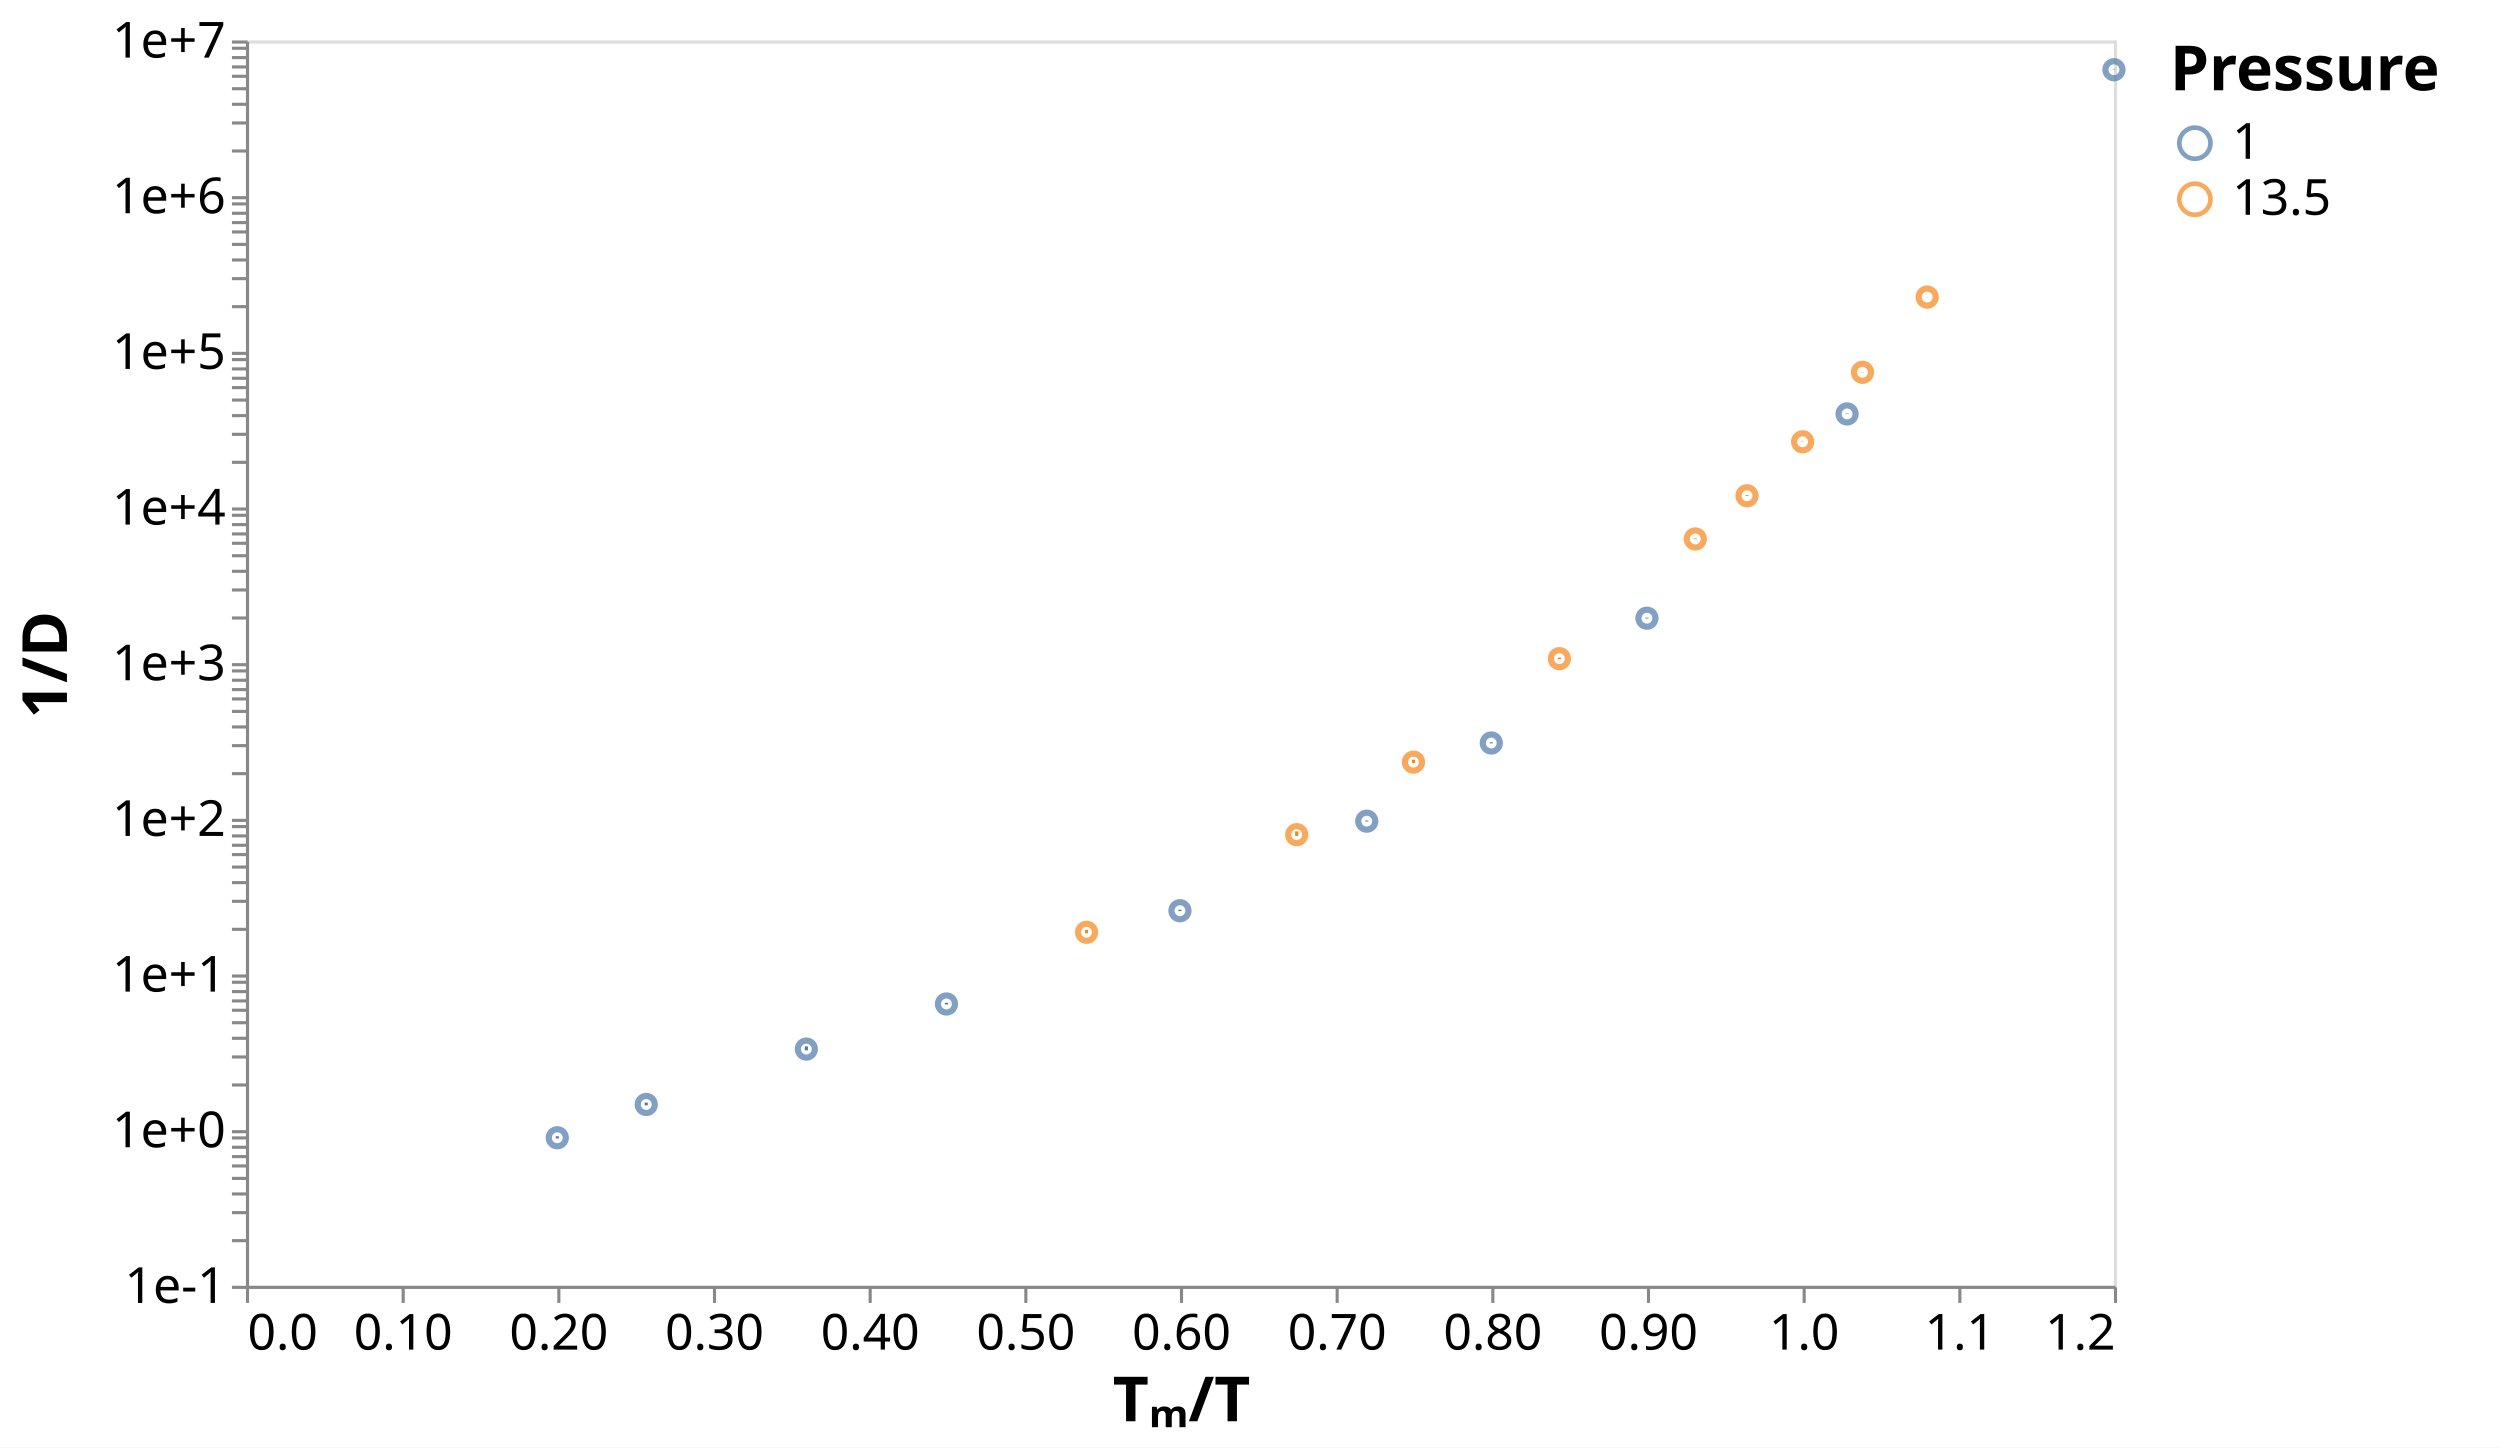
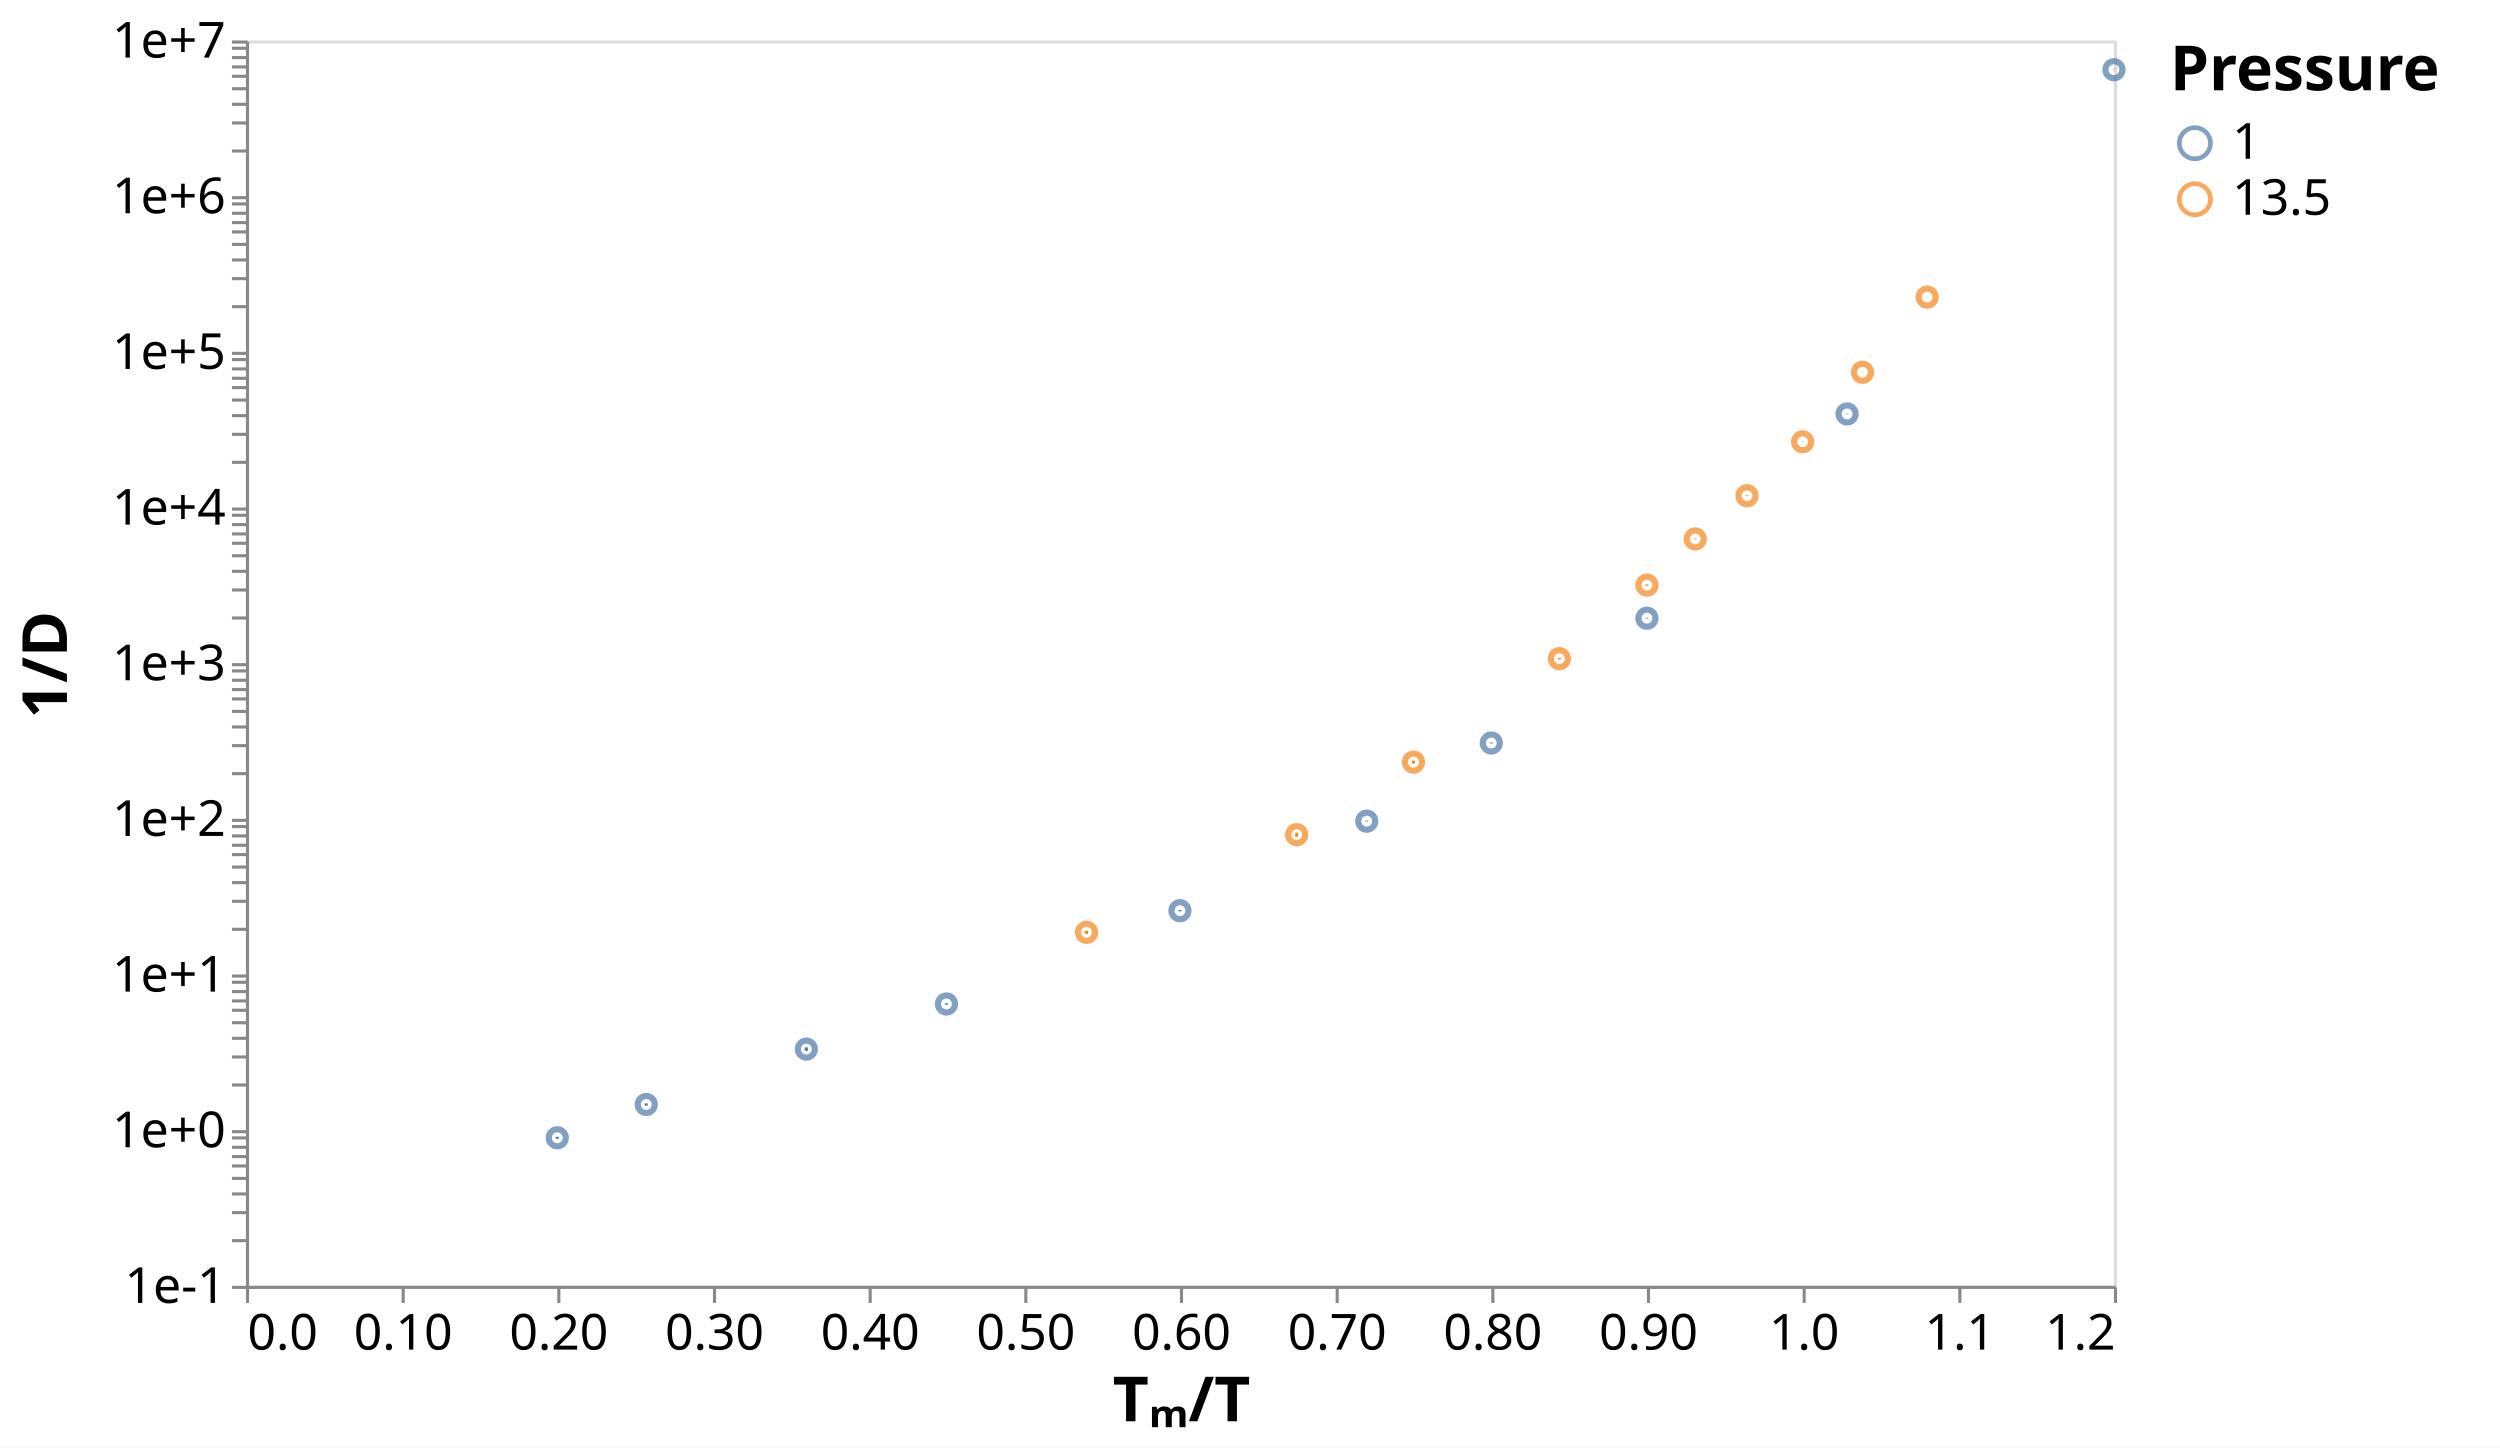
<svg xmlns="http://www.w3.org/2000/svg" class="marks" width="803" height="465" viewBox="0 0 803 465" version="1.1">
  <rect width="803" height="465" style="fill: white;" />
  <g transform="translate(79,13)">
    <g class="mark-group role-frame root">
      <g transform="translate(0,0)">
        <path class="background" d="M0.5,0.5h600v400h-600Z" style="fill: none; stroke: #ddd;" />
        <g>
          <g class="mark-symbol role-mark layer_0_marks">
            <path transform="translate(600,9.396396)" d="M2.739,0A2.739,2.739,0,1,1,-2.739,0A2.739,2.739,0,1,1,2.739,0" style="fill: none; stroke: #4c78a8; stroke-width: 2; opacity: 0.7;" />
            <path transform="translate(514.2857,119.9587)" d="M2.739,0A2.739,2.739,0,1,1,-2.739,0A2.739,2.739,0,1,1,2.739,0" style="fill: none; stroke: #4c78a8; stroke-width: 2; opacity: 0.7;" />
            <path transform="translate(450,185.5628)" d="M2.739,0A2.739,2.739,0,1,1,-2.739,0A2.739,2.739,0,1,1,2.739,0" style="fill: none; stroke: #4c78a8; stroke-width: 2; opacity: 0.7;" />
            <path transform="translate(400,225.6554)" d="M2.739,0A2.739,2.739,0,1,1,-2.739,0A2.739,2.739,0,1,1,2.739,0" style="fill: none; stroke: #4c78a8; stroke-width: 2; opacity: 0.7;" />
            <path transform="translate(360,250.7602)" d="M2.739,0A2.739,2.739,0,1,1,-2.739,0A2.739,2.739,0,1,1,2.739,0" style="fill: none; stroke: #4c78a8; stroke-width: 2; opacity: 0.7;" />
            <path transform="translate(300,279.5199)" d="M2.739,0A2.739,2.739,0,1,1,-2.739,0A2.739,2.739,0,1,1,2.739,0" style="fill: none; stroke: #4c78a8; stroke-width: 2; opacity: 0.7;" />
            <path transform="translate(225,309.4806)" d="M2.739,0A2.739,2.739,0,1,1,-2.739,0A2.739,2.739,0,1,1,2.739,0" style="fill: none; stroke: #4c78a8; stroke-width: 2; opacity: 0.7;" />
            <path transform="translate(180,323.9705)" d="M2.739,0A2.739,2.739,0,1,1,-2.739,0A2.739,2.739,0,1,1,2.739,0" style="fill: none; stroke: #4c78a8; stroke-width: 2; opacity: 0.7;" />
            <path transform="translate(540,82.42374)" d="M2.739,0A2.739,2.739,0,1,1,-2.739,0A2.739,2.739,0,1,1,2.739,0" style="fill: none; stroke: #f58518; stroke-width: 2; opacity: 0.7;" />
            <path transform="translate(519.2308,106.5804)" d="M2.739,0A2.739,2.739,0,1,1,-2.739,0A2.739,2.739,0,1,1,2.739,0" style="fill: none; stroke: #f58518; stroke-width: 2; opacity: 0.7;" />
            <path transform="translate(500,128.9075)" d="M2.739,0A2.739,2.739,0,1,1,-2.739,0A2.739,2.739,0,1,1,2.739,0" style="fill: none; stroke: #f58518; stroke-width: 2; opacity: 0.7;" />
            <path transform="translate(128.5714,341.7643)" d="M2.739,0A2.739,2.739,0,1,1,-2.739,0A2.739,2.739,0,1,1,2.739,0" style="fill: none; stroke: #4c78a8; stroke-width: 2; opacity: 0.7;" />
            <path transform="translate(482.1429,146.2401)" d="M2.739,0A2.739,2.739,0,1,1,-2.739,0A2.739,2.739,0,1,1,2.739,0" style="fill: none; stroke: #f58518; stroke-width: 2; opacity: 0.7;" />
            <path transform="translate(465.5172,160.1108)" d="M2.739,0A2.739,2.739,0,1,1,-2.739,0A2.739,2.739,0,1,1,2.739,0" style="fill: none; stroke: #f58518; stroke-width: 2; opacity: 0.7;" />
+             <path transform="translate(450,174.9462)" d="M2.739,0A2.739,2.739,0,1,1,-2.739,0A2.739,2.739,0,1,1,2.739,0" style="fill: none; stroke: #f58518; stroke-width: 2; opacity: 0.7;" />
            <path transform="translate(421.875,198.5635)" d="M2.739,0A2.739,2.739,0,1,1,-2.739,0A2.739,2.739,0,1,1,2.739,0" style="fill: none; stroke: #f58518; stroke-width: 2; opacity: 0.7;" />
            <path transform="translate(100,352.4509)" d="M2.739,0A2.739,2.739,0,1,1,-2.739,0A2.739,2.739,0,1,1,2.739,0" style="fill: none; stroke: #4c78a8; stroke-width: 2; opacity: 0.7;" />
            <path transform="translate(375,231.7961)" d="M2.739,0A2.739,2.739,0,1,1,-2.739,0A2.739,2.739,0,1,1,2.739,0" style="fill: none; stroke: #f58518; stroke-width: 2; opacity: 0.7;" />
            <path transform="translate(337.5,255.1031)" d="M2.739,0A2.739,2.739,0,1,1,-2.739,0A2.739,2.739,0,1,1,2.739,0" style="fill: none; stroke: #f58518; stroke-width: 2; opacity: 0.7;" />
            <path transform="translate(270,286.457)" d="M2.739,0A2.739,2.739,0,1,1,-2.739,0A2.739,2.739,0,1,1,2.739,0" style="fill: none; stroke: #f58518; stroke-width: 2; opacity: 0.7;" />
          </g>
-           <g class="mark-rule role-mark layer_1_marks">
-             <line transform="translate(600,9.426519)" x2="0" y2="-0.106" style="fill: none; stroke: #4c78a8; opacity: 1;" />
-             <line transform="translate(514.2857,120.0066)" x2="0" y2="-0.167" style="fill: none; stroke: #4c78a8; opacity: 1;" />
-             <line transform="translate(450,185.6374)" x2="0" y2="-0.246" style="fill: none; stroke: #4c78a8; opacity: 1;" />
-             <line transform="translate(400,225.756)" x2="0" y2="-0.344" style="fill: none; stroke: #4c78a8; opacity: 1;" />
-             <line transform="translate(360,250.8498)" x2="0" y2="-0.296" style="fill: none; stroke: #4c78a8; opacity: 1;" />
-             <line transform="translate(300,279.6511)" x2="0" y2="-0.456" style="fill: none; stroke: #4c78a8; opacity: 1;" />
-             <line transform="translate(225,309.6234)" x2="0" y2="-0.519" style="fill: none; stroke: #4c78a8; opacity: 1;" />
-             <line transform="translate(180,324.378)" x2="0" y2="-1.272" style="fill: none; stroke: #4c78a8; opacity: 1;" />
-             <line transform="translate(540,82.43964)" x2="0" y2="-0.054" style="fill: none; stroke: #f58518; opacity: 1;" />
-             <line transform="translate(519.2308,106.6098)" x2="0" y2="-0.104" style="fill: none; stroke: #f58518; opacity: 1;" />
-             <line transform="translate(500,128.9402)" x2="0" y2="-0.11" style="fill: none; stroke: #f58518; opacity: 1;" />
-             <line transform="translate(128.5714,342.0234)" x2="0" y2="-0.883" style="fill: none; stroke: #4c78a8; opacity: 1;" />
-             <line transform="translate(482.1429,146.3127)" x2="0" y2="-0.267" style="fill: none; stroke: #f58518; opacity: 1;" />
-             <line transform="translate(465.5172,160.1825)" x2="0" y2="-0.238" style="fill: none; stroke: #f58518; opacity: 1;" />
-             <line transform="translate(421.875,198.6989)" x2="0" y2="-0.475" style="fill: none; stroke: #f58518; opacity: 1;" />
-             <line transform="translate(100,352.6815)" x2="0" y2="-0.711" style="fill: none; stroke: #4c78a8; opacity: 1;" />
-             <line transform="translate(375,232.0897)" x2="0" y2="-1.064" style="fill: none; stroke: #f58518; opacity: 1;" />
-             <line transform="translate(337.5,255.5484)" x2="0" y2="-1.516" style="fill: none; stroke: #f58518; opacity: 1;" />
-             <line transform="translate(270,286.763)" x2="0" y2="-1.092" style="fill: none; stroke: #f58518; opacity: 1;" />
+           <g class="mark-rule role-mark layer_1_layer_0_marks">
+             <line transform="translate(600,9.441642)" x2="0" y2="-0.09" style="fill: none; stroke: #4c78a8;" />
+             <line transform="translate(514.2857,120.0301)" x2="0" y2="-0.143" style="fill: none; stroke: #4c78a8;" />
+             <line transform="translate(450,185.6735)" x2="0" y2="-0.221" style="fill: none; stroke: #4c78a8;" />
+             <line transform="translate(400,225.7985)" x2="0" y2="-0.285" style="fill: none; stroke: #4c78a8;" />
+             <line transform="translate(360,250.891)" x2="0" y2="-0.261" style="fill: none; stroke: #4c78a8;" />
+             <line transform="translate(300,279.7234)" x2="0" y2="-0.405" style="fill: none; stroke: #4c78a8;" />
+             <line transform="translate(225,309.7054)" x2="0" y2="-0.447" style="fill: none; stroke: #4c78a8;" />
+             <line transform="translate(180,324.5426)" x2="0" y2="-1.129" style="fill: none; stroke: #4c78a8;" />
+             <line transform="translate(540,82.4475)" x2="0" y2="-0.047" style="fill: none; stroke: #f58518;" />
+             <line transform="translate(519.2308,106.6262)" x2="0" y2="-0.091" style="fill: none; stroke: #f58518;" />
+             <line transform="translate(500,128.9558)" x2="0" y2="-0.097" style="fill: none; stroke: #f58518;" />
+             <line transform="translate(128.5714,342.1368)" x2="0" y2="-0.739" style="fill: none; stroke: #4c78a8;" />
+             <line transform="translate(482.1429,146.3566)" x2="0" y2="-0.232" style="fill: none; stroke: #f58518;" />
+             <line transform="translate(465.5172,160.2157)" x2="0" y2="-0.209" style="fill: none; stroke: #f58518;" />
+             <line transform="translate(450,175.1604)" x2="0" y2="-0.426" style="fill: none; stroke: #f58518;" />
+             <line transform="translate(421.875,198.7746)" x2="0" y2="-0.42" style="fill: none; stroke: #f58518;" />
+             <line transform="translate(100,352.7685)" x2="0" y2="-0.631" style="fill: none; stroke: #4c78a8;" />
+             <line transform="translate(375,232.2823)" x2="0" y2="-0.962" style="fill: none; stroke: #f58518;" />
+             <line transform="translate(337.5,255.738)" x2="0" y2="-1.252" style="fill: none; stroke: #f58518;" />
+             <line transform="translate(270,286.9716)" x2="0" y2="-1.017" style="fill: none; stroke: #f58518;" />
          </g>
          <g class="mark-group role-legend">
            <g transform="translate(618,0)">
              <path class="background" d="M0,0h101v59h-101Z" style="pointer-events: none; fill: none;" />
              <g>
                <g class="mark-group role-legend-entry">
                  <g transform="translate(0,25)">
                    <path class="background" d="M0,0h0v0h0Z" style="pointer-events: none; fill: none;" />
                    <g>
                      <g class="mark-group role-scope">
                        <g transform="translate(0,0)">
                          <path class="background" d="M0,0h55v16h-55Z" style="pointer-events: none; fill: none; opacity: 1;" />
                          <g>
                            <g class="mark-symbol role-legend-symbol" style="pointer-events: none;">
                              <path transform="translate(8,8)" d="M5,0A5,5,0,1,1,-5,0A5,5,0,1,1,5,0" style="fill: none; stroke: #4c78a8; stroke-width: 1.5; opacity: 0.7;" />
                            </g>
                            <g class="mark-text role-legend-label" style="pointer-events: none;">
                              <text text-anchor="start" transform="translate(20,13)" style="font-family: sans-serif; font-size: 16px; fill: #000; opacity: 1;">1</text>
                            </g>
                          </g>
                        </g>
                        <g transform="translate(0,18)">
                          <path class="background" d="M0,0h55v16h-55Z" style="pointer-events: none; fill: none; opacity: 1;" />
                          <g>
                            <g class="mark-symbol role-legend-symbol" style="pointer-events: none;">
                              <path transform="translate(8,8)" d="M5,0A5,5,0,1,1,-5,0A5,5,0,1,1,5,0" style="fill: none; stroke: #f58518; stroke-width: 1.5; opacity: 0.7;" />
                            </g>
                            <g class="mark-text role-legend-label" style="pointer-events: none;">
                              <text text-anchor="start" transform="translate(20,13)" style="font-family: sans-serif; font-size: 16px; fill: #000; opacity: 1;">13.5</text>
                            </g>
                          </g>
                        </g>
                      </g>
                    </g>
                  </g>
                </g>
                <g class="mark-text role-legend-title" style="pointer-events: none;">
                  <text text-anchor="start" transform="translate(0,16)" style="font-family: sans-serif; font-size: 20px; font-weight: bold; fill: #000; opacity: 1;">Pressure</text>
                </g>
              </g>
            </g>
          </g>
          <g class="mark-group role-axis">
            <g transform="translate(0.5,400.5)">
              <path class="background" d="M0,0h0v0h0Z" style="pointer-events: none; fill: none;" />
              <g>
                <g class="mark-rule role-axis-tick" style="pointer-events: none;">
                  <line transform="translate(0,0)" x2="0" y2="5" style="fill: none; stroke: #888; stroke-width: 1; opacity: 1;" />
                  <line transform="translate(50,0)" x2="0" y2="5" style="fill: none; stroke: #888; stroke-width: 1; opacity: 1;" />
                  <line transform="translate(100,0)" x2="0" y2="5" style="fill: none; stroke: #888; stroke-width: 1; opacity: 1;" />
                  <line transform="translate(150,0)" x2="0" y2="5" style="fill: none; stroke: #888; stroke-width: 1; opacity: 1;" />
                  <line transform="translate(200,0)" x2="0" y2="5" style="fill: none; stroke: #888; stroke-width: 1; opacity: 1;" />
                  <line transform="translate(250,0)" x2="0" y2="5" style="fill: none; stroke: #888; stroke-width: 1; opacity: 1;" />
                  <line transform="translate(300,0)" x2="0" y2="5" style="fill: none; stroke: #888; stroke-width: 1; opacity: 1;" />
                  <line transform="translate(350,0)" x2="0" y2="5" style="fill: none; stroke: #888; stroke-width: 1; opacity: 1;" />
                  <line transform="translate(400,0)" x2="0" y2="5" style="fill: none; stroke: #888; stroke-width: 1; opacity: 1;" />
                  <line transform="translate(450,0)" x2="0" y2="5" style="fill: none; stroke: #888; stroke-width: 1; opacity: 1;" />
                  <line transform="translate(500,0)" x2="0" y2="5" style="fill: none; stroke: #888; stroke-width: 1; opacity: 1;" />
                  <line transform="translate(550,0)" x2="0" y2="5" style="fill: none; stroke: #888; stroke-width: 1; opacity: 1;" />
                  <line transform="translate(600,0)" x2="0" y2="5" style="fill: none; stroke: #888; stroke-width: 1; opacity: 1;" />
                </g>
                <g class="mark-text role-axis-label" style="pointer-events: none;">
                  <text text-anchor="start" transform="translate(0,20)" style="font-family: sans-serif; font-size: 16px; fill: #000; opacity: 1;">0.0</text>
                  <text text-anchor="middle" transform="translate(50,20)" style="font-family: sans-serif; font-size: 16px; fill: #000; opacity: 1;">0.10</text>
                  <text text-anchor="middle" transform="translate(100,20)" style="font-family: sans-serif; font-size: 16px; fill: #000; opacity: 1;">0.20</text>
                  <text text-anchor="middle" transform="translate(150,20)" style="font-family: sans-serif; font-size: 16px; fill: #000; opacity: 1;">0.30</text>
                  <text text-anchor="middle" transform="translate(200,20)" style="font-family: sans-serif; font-size: 16px; fill: #000; opacity: 1;">0.40</text>
                  <text text-anchor="middle" transform="translate(250,20)" style="font-family: sans-serif; font-size: 16px; fill: #000; opacity: 1;">0.50</text>
                  <text text-anchor="middle" transform="translate(300,20)" style="font-family: sans-serif; font-size: 16px; fill: #000; opacity: 1;">0.60</text>
                  <text text-anchor="middle" transform="translate(350,20)" style="font-family: sans-serif; font-size: 16px; fill: #000; opacity: 1;">0.70</text>
                  <text text-anchor="middle" transform="translate(400,20)" style="font-family: sans-serif; font-size: 16px; fill: #000; opacity: 1;">0.80</text>
                  <text text-anchor="middle" transform="translate(450,20)" style="font-family: sans-serif; font-size: 16px; fill: #000; opacity: 1;">0.90</text>
                  <text text-anchor="middle" transform="translate(500,20)" style="font-family: sans-serif; font-size: 16px; fill: #000; opacity: 1;">1.0</text>
                  <text text-anchor="middle" transform="translate(550,20)" style="font-family: sans-serif; font-size: 16px; fill: #000; opacity: 1;">1.1</text>
                  <text text-anchor="end" transform="translate(600,20)" style="font-family: sans-serif; font-size: 16px; fill: #000; opacity: 1;">1.2</text>
                </g>
                <g class="mark-rule role-axis-domain" style="pointer-events: none;">
                  <line transform="translate(0,0)" x2="600" y2="0" style="fill: none; stroke: #888; stroke-width: 1; opacity: 1;" />
                </g>
                <g class="mark-text role-axis-title" style="pointer-events: none;">
                  <text text-anchor="middle" transform="translate(300,43)" style="font-family: sans-serif; font-size: 20px; font-weight: bold; fill: #000; opacity: 1;">Tₘ/T</text>
                </g>
              </g>
            </g>
          </g>
          <g class="mark-group role-axis">
            <g transform="translate(0.5,0.5)">
              <path class="background" d="M0,0h0v0h0Z" style="pointer-events: none; fill: none;" />
              <g>
                <g class="mark-rule role-axis-tick" style="pointer-events: none;">
                  <line transform="translate(0,400)" x2="-5" y2="0" style="fill: none; stroke: #888; stroke-width: 1; opacity: 1;" />
                  <line transform="translate(0,385)" x2="-5" y2="0" style="fill: none; stroke: #888; stroke-width: 1; opacity: 1;" />
                  <line transform="translate(0,376)" x2="-5" y2="0" style="fill: none; stroke: #888; stroke-width: 1; opacity: 1;" />
                  <line transform="translate(0,370)" x2="-5" y2="0" style="fill: none; stroke: #888; stroke-width: 1; opacity: 1;" />
                  <line transform="translate(0,365)" x2="-5" y2="0" style="fill: none; stroke: #888; stroke-width: 1; opacity: 1;" />
                  <line transform="translate(0,361)" x2="-5" y2="0" style="fill: none; stroke: #888; stroke-width: 1; opacity: 1;" />
                  <line transform="translate(0,358)" x2="-5" y2="0" style="fill: none; stroke: #888; stroke-width: 1; opacity: 1;" />
                  <line transform="translate(0,355)" x2="-5" y2="0" style="fill: none; stroke: #888; stroke-width: 1; opacity: 1;" />
                  <line transform="translate(0,352)" x2="-5" y2="0" style="fill: none; stroke: #888; stroke-width: 1; opacity: 1;" />
                  <line transform="translate(0,350)" x2="-5" y2="0" style="fill: none; stroke: #888; stroke-width: 1; opacity: 1;" />
                  <line transform="translate(0,335)" x2="-5" y2="0" style="fill: none; stroke: #888; stroke-width: 1; opacity: 1;" />
                  <line transform="translate(0,326)" x2="-5" y2="0" style="fill: none; stroke: #888; stroke-width: 1; opacity: 1;" />
                  <line transform="translate(0,320)" x2="-5" y2="0" style="fill: none; stroke: #888; stroke-width: 1; opacity: 1;" />
                  <line transform="translate(0,315)" x2="-5" y2="0" style="fill: none; stroke: #888; stroke-width: 1; opacity: 1;" />
                  <line transform="translate(0,311)" x2="-5" y2="0" style="fill: none; stroke: #888; stroke-width: 1; opacity: 1;" />
                  <line transform="translate(0,308)" x2="-5" y2="0" style="fill: none; stroke: #888; stroke-width: 1; opacity: 1;" />
                  <line transform="translate(0,305)" x2="-5" y2="0" style="fill: none; stroke: #888; stroke-width: 1; opacity: 1;" />
                  <line transform="translate(0,302)" x2="-5" y2="0" style="fill: none; stroke: #888; stroke-width: 1; opacity: 1;" />
                  <line transform="translate(0,300)" x2="-5" y2="0" style="fill: none; stroke: #888; stroke-width: 1; opacity: 1;" />
                  <line transform="translate(0,285)" x2="-5" y2="0" style="fill: none; stroke: #888; stroke-width: 1; opacity: 1;" />
                  <line transform="translate(0,276)" x2="-5" y2="0" style="fill: none; stroke: #888; stroke-width: 1; opacity: 1;" />
                  <line transform="translate(0,270)" x2="-5" y2="0" style="fill: none; stroke: #888; stroke-width: 1; opacity: 1;" />
                  <line transform="translate(0,265)" x2="-5" y2="0" style="fill: none; stroke: #888; stroke-width: 1; opacity: 1;" />
                  <line transform="translate(0,261)" x2="-5" y2="0" style="fill: none; stroke: #888; stroke-width: 1; opacity: 1;" />
                  <line transform="translate(0,258)" x2="-5" y2="0" style="fill: none; stroke: #888; stroke-width: 1; opacity: 1;" />
                  <line transform="translate(0,255)" x2="-5" y2="0" style="fill: none; stroke: #888; stroke-width: 1; opacity: 1;" />
                  <line transform="translate(0,252)" x2="-5" y2="0" style="fill: none; stroke: #888; stroke-width: 1; opacity: 1;" />
                  <line transform="translate(0,250)" x2="-5" y2="0" style="fill: none; stroke: #888; stroke-width: 1; opacity: 1;" />
                  <line transform="translate(0,235)" x2="-5" y2="0" style="fill: none; stroke: #888; stroke-width: 1; opacity: 1;" />
                  <line transform="translate(0,226)" x2="-5" y2="0" style="fill: none; stroke: #888; stroke-width: 1; opacity: 1;" />
                  <line transform="translate(0,220)" x2="-5" y2="0" style="fill: none; stroke: #888; stroke-width: 1; opacity: 1;" />
                  <line transform="translate(0,215)" x2="-5" y2="0" style="fill: none; stroke: #888; stroke-width: 1; opacity: 1;" />
                  <line transform="translate(0,211)" x2="-5" y2="0" style="fill: none; stroke: #888; stroke-width: 1; opacity: 1;" />
                  <line transform="translate(0,208)" x2="-5" y2="0" style="fill: none; stroke: #888; stroke-width: 1; opacity: 1;" />
                  <line transform="translate(0,205)" x2="-5" y2="0" style="fill: none; stroke: #888; stroke-width: 1; opacity: 1;" />
                  <line transform="translate(0,202)" x2="-5" y2="0" style="fill: none; stroke: #888; stroke-width: 1; opacity: 1;" />
                  <line transform="translate(0,200)" x2="-5" y2="0" style="fill: none; stroke: #888; stroke-width: 1; opacity: 1;" />
                  <line transform="translate(0,185)" x2="-5" y2="0" style="fill: none; stroke: #888; stroke-width: 1; opacity: 1;" />
                  <line transform="translate(0,176)" x2="-5" y2="0" style="fill: none; stroke: #888; stroke-width: 1; opacity: 1;" />
                  <line transform="translate(0,170)" x2="-5" y2="0" style="fill: none; stroke: #888; stroke-width: 1; opacity: 1;" />
                  <line transform="translate(0,165)" x2="-5" y2="0" style="fill: none; stroke: #888; stroke-width: 1; opacity: 1;" />
                  <line transform="translate(0,161)" x2="-5" y2="0" style="fill: none; stroke: #888; stroke-width: 1; opacity: 1;" />
                  <line transform="translate(0,158)" x2="-5" y2="0" style="fill: none; stroke: #888; stroke-width: 1; opacity: 1;" />
                  <line transform="translate(0,155)" x2="-5" y2="0" style="fill: none; stroke: #888; stroke-width: 1; opacity: 1;" />
                  <line transform="translate(0,152)" x2="-5" y2="0" style="fill: none; stroke: #888; stroke-width: 1; opacity: 1;" />
                  <line transform="translate(0,150)" x2="-5" y2="0" style="fill: none; stroke: #888; stroke-width: 1; opacity: 1;" />
                  <line transform="translate(0,135)" x2="-5" y2="0" style="fill: none; stroke: #888; stroke-width: 1; opacity: 1;" />
                  <line transform="translate(0,126)" x2="-5" y2="0" style="fill: none; stroke: #888; stroke-width: 1; opacity: 1;" />
                  <line transform="translate(0,120)" x2="-5" y2="0" style="fill: none; stroke: #888; stroke-width: 1; opacity: 1;" />
                  <line transform="translate(0,115)" x2="-5" y2="0" style="fill: none; stroke: #888; stroke-width: 1; opacity: 1;" />
                  <line transform="translate(0,111)" x2="-5" y2="0" style="fill: none; stroke: #888; stroke-width: 1; opacity: 1;" />
                  <line transform="translate(0,108)" x2="-5" y2="0" style="fill: none; stroke: #888; stroke-width: 1; opacity: 1;" />
                  <line transform="translate(0,105)" x2="-5" y2="0" style="fill: none; stroke: #888; stroke-width: 1; opacity: 1;" />
                  <line transform="translate(0,102)" x2="-5" y2="0" style="fill: none; stroke: #888; stroke-width: 1; opacity: 1;" />
                  <line transform="translate(0,100)" x2="-5" y2="0" style="fill: none; stroke: #888; stroke-width: 1; opacity: 1;" />
                  <line transform="translate(0,85)" x2="-5" y2="0" style="fill: none; stroke: #888; stroke-width: 1; opacity: 1;" />
                  <line transform="translate(0,76)" x2="-5" y2="0" style="fill: none; stroke: #888; stroke-width: 1; opacity: 1;" />
                  <line transform="translate(0,70)" x2="-5" y2="0" style="fill: none; stroke: #888; stroke-width: 1; opacity: 1;" />
                  <line transform="translate(0,65)" x2="-5" y2="0" style="fill: none; stroke: #888; stroke-width: 1; opacity: 1;" />
                  <line transform="translate(0,61)" x2="-5" y2="0" style="fill: none; stroke: #888; stroke-width: 1; opacity: 1;" />
                  <line transform="translate(0,58)" x2="-5" y2="0" style="fill: none; stroke: #888; stroke-width: 1; opacity: 1;" />
                  <line transform="translate(0,55)" x2="-5" y2="0" style="fill: none; stroke: #888; stroke-width: 1; opacity: 1;" />
                  <line transform="translate(0,52)" x2="-5" y2="0" style="fill: none; stroke: #888; stroke-width: 1; opacity: 1;" />
                  <line transform="translate(0,50)" x2="-5" y2="0" style="fill: none; stroke: #888; stroke-width: 1; opacity: 1;" />
                  <line transform="translate(0,35)" x2="-5" y2="0" style="fill: none; stroke: #888; stroke-width: 1; opacity: 1;" />
                  <line transform="translate(0,26)" x2="-5" y2="0" style="fill: none; stroke: #888; stroke-width: 1; opacity: 1;" />
                  <line transform="translate(0,20)" x2="-5" y2="0" style="fill: none; stroke: #888; stroke-width: 1; opacity: 1;" />
                  <line transform="translate(0,15)" x2="-5" y2="0" style="fill: none; stroke: #888; stroke-width: 1; opacity: 1;" />
                  <line transform="translate(0,11)" x2="-5" y2="0" style="fill: none; stroke: #888; stroke-width: 1; opacity: 1;" />
                  <line transform="translate(0,8)" x2="-5" y2="0" style="fill: none; stroke: #888; stroke-width: 1; opacity: 1;" />
                  <line transform="translate(0,5)" x2="-5" y2="0" style="fill: none; stroke: #888; stroke-width: 1; opacity: 1;" />
                  <line transform="translate(0,2)" x2="-5" y2="0" style="fill: none; stroke: #888; stroke-width: 1; opacity: 1;" />
                  <line transform="translate(0,0)" x2="-5" y2="0" style="fill: none; stroke: #888; stroke-width: 1; opacity: 1;" />
                </g>
                <g class="mark-text role-axis-label" style="pointer-events: none;">
                  <text text-anchor="end" transform="translate(-7,405)" style="font-family: sans-serif; font-size: 16px; fill: #000; opacity: 1;">1e-1</text>
                  <text text-anchor="end" transform="translate(-7,389.9485)" style="font-family: sans-serif; font-size: 16px; fill: #000; opacity: 1;" />
                  <text text-anchor="end" transform="translate(-7,381.1439)" style="font-family: sans-serif; font-size: 16px; fill: #000; opacity: 1;" />
                  <text text-anchor="end" transform="translate(-7,374.897)" style="font-family: sans-serif; font-size: 16px; fill: #000; opacity: 1;" />
                  <text text-anchor="end" transform="translate(-7,370.0515)" style="font-family: sans-serif; font-size: 16px; fill: #000; opacity: 1;" />
                  <text text-anchor="end" transform="translate(-7,366.0924)" style="font-family: sans-serif; font-size: 16px; fill: #000; opacity: 1;" />
                  <text text-anchor="end" transform="translate(-7,362.7451)" style="font-family: sans-serif; font-size: 16px; fill: #000; opacity: 1;" />
                  <text text-anchor="end" transform="translate(-7,359.8455)" style="font-family: sans-serif; font-size: 16px; fill: #000; opacity: 1;" />
                  <text text-anchor="end" transform="translate(-7,357.2879)" style="font-family: sans-serif; font-size: 16px; fill: #000; opacity: 1;" />
                  <text text-anchor="end" transform="translate(-7,355)" style="font-family: sans-serif; font-size: 16px; fill: #000; opacity: 1;">1e+0</text>
                  <text text-anchor="end" transform="translate(-7,339.9485)" style="font-family: sans-serif; font-size: 16px; fill: #000; opacity: 1;" />
                  <text text-anchor="end" transform="translate(-7,331.1439)" style="font-family: sans-serif; font-size: 16px; fill: #000; opacity: 1;" />
                  <text text-anchor="end" transform="translate(-7,324.897)" style="font-family: sans-serif; font-size: 16px; fill: #000; opacity: 1;" />
                  <text text-anchor="end" transform="translate(-7,320.0515)" style="font-family: sans-serif; font-size: 16px; fill: #000; opacity: 1;" />
                  <text text-anchor="end" transform="translate(-7,316.0924)" style="font-family: sans-serif; font-size: 16px; fill: #000; opacity: 1;" />
                  <text text-anchor="end" transform="translate(-7,312.7451)" style="font-family: sans-serif; font-size: 16px; fill: #000; opacity: 1;" />
                  <text text-anchor="end" transform="translate(-7,309.8455)" style="font-family: sans-serif; font-size: 16px; fill: #000; opacity: 1;" />
                  <text text-anchor="end" transform="translate(-7,307.2879)" style="font-family: sans-serif; font-size: 16px; fill: #000; opacity: 1;" />
                  <text text-anchor="end" transform="translate(-7,305)" style="font-family: sans-serif; font-size: 16px; fill: #000; opacity: 1;">1e+1</text>
                  <text text-anchor="end" transform="translate(-7,289.9485)" style="font-family: sans-serif; font-size: 16px; fill: #000; opacity: 1;" />
                  <text text-anchor="end" transform="translate(-7,281.1439)" style="font-family: sans-serif; font-size: 16px; fill: #000; opacity: 1;" />
                  <text text-anchor="end" transform="translate(-7,274.897)" style="font-family: sans-serif; font-size: 16px; fill: #000; opacity: 1;" />
                  <text text-anchor="end" transform="translate(-7,270.0515)" style="font-family: sans-serif; font-size: 16px; fill: #000; opacity: 1;" />
                  <text text-anchor="end" transform="translate(-7,266.0924)" style="font-family: sans-serif; font-size: 16px; fill: #000; opacity: 1;" />
                  <text text-anchor="end" transform="translate(-7,262.7451)" style="font-family: sans-serif; font-size: 16px; fill: #000; opacity: 1;" />
                  <text text-anchor="end" transform="translate(-7,259.8455)" style="font-family: sans-serif; font-size: 16px; fill: #000; opacity: 1;" />
                  <text text-anchor="end" transform="translate(-7,257.2879)" style="font-family: sans-serif; font-size: 16px; fill: #000; opacity: 1;" />
                  <text text-anchor="end" transform="translate(-7,255)" style="font-family: sans-serif; font-size: 16px; fill: #000; opacity: 1;">1e+2</text>
                  <text text-anchor="end" transform="translate(-7,239.9485)" style="font-family: sans-serif; font-size: 16px; fill: #000; opacity: 1;" />
                  <text text-anchor="end" transform="translate(-7,231.1439)" style="font-family: sans-serif; font-size: 16px; fill: #000; opacity: 1;" />
                  <text text-anchor="end" transform="translate(-7,224.897)" style="font-family: sans-serif; font-size: 16px; fill: #000; opacity: 1;" />
                  <text text-anchor="end" transform="translate(-7,220.0515)" style="font-family: sans-serif; font-size: 16px; fill: #000; opacity: 1;" />
                  <text text-anchor="end" transform="translate(-7,216.0924)" style="font-family: sans-serif; font-size: 16px; fill: #000; opacity: 1;" />
                  <text text-anchor="end" transform="translate(-7,212.7451)" style="font-family: sans-serif; font-size: 16px; fill: #000; opacity: 1;" />
                  <text text-anchor="end" transform="translate(-7,209.8455)" style="font-family: sans-serif; font-size: 16px; fill: #000; opacity: 1;" />
                  <text text-anchor="end" transform="translate(-7,207.2879)" style="font-family: sans-serif; font-size: 16px; fill: #000; opacity: 1;" />
                  <text text-anchor="end" transform="translate(-7,205)" style="font-family: sans-serif; font-size: 16px; fill: #000; opacity: 1;">1e+3</text>
                  <text text-anchor="end" transform="translate(-7,189.9485)" style="font-family: sans-serif; font-size: 16px; fill: #000; opacity: 1;" />
                  <text text-anchor="end" transform="translate(-7,181.1439)" style="font-family: sans-serif; font-size: 16px; fill: #000; opacity: 1;" />
                  <text text-anchor="end" transform="translate(-7,174.897)" style="font-family: sans-serif; font-size: 16px; fill: #000; opacity: 1;" />
                  <text text-anchor="end" transform="translate(-7,170.0515)" style="font-family: sans-serif; font-size: 16px; fill: #000; opacity: 1;" />
                  <text text-anchor="end" transform="translate(-7,166.0924)" style="font-family: sans-serif; font-size: 16px; fill: #000; opacity: 1;" />
                  <text text-anchor="end" transform="translate(-7,162.7451)" style="font-family: sans-serif; font-size: 16px; fill: #000; opacity: 1;" />
                  <text text-anchor="end" transform="translate(-7,159.8455)" style="font-family: sans-serif; font-size: 16px; fill: #000; opacity: 1;" />
                  <text text-anchor="end" transform="translate(-7,157.2879)" style="font-family: sans-serif; font-size: 16px; fill: #000; opacity: 1;" />
                  <text text-anchor="end" transform="translate(-7,155)" style="font-family: sans-serif; font-size: 16px; fill: #000; opacity: 1;">1e+4</text>
                  <text text-anchor="end" transform="translate(-7,139.9485)" style="font-family: sans-serif; font-size: 16px; fill: #000; opacity: 1;" />
                  <text text-anchor="end" transform="translate(-7,131.1439)" style="font-family: sans-serif; font-size: 16px; fill: #000; opacity: 1;" />
                  <text text-anchor="end" transform="translate(-7,124.897)" style="font-family: sans-serif; font-size: 16px; fill: #000; opacity: 1;" />
                  <text text-anchor="end" transform="translate(-7,120.0515)" style="font-family: sans-serif; font-size: 16px; fill: #000; opacity: 1;" />
                  <text text-anchor="end" transform="translate(-7,116.0924)" style="font-family: sans-serif; font-size: 16px; fill: #000; opacity: 1;" />
                  <text text-anchor="end" transform="translate(-7,112.7451)" style="font-family: sans-serif; font-size: 16px; fill: #000; opacity: 1;" />
                  <text text-anchor="end" transform="translate(-7,109.8455)" style="font-family: sans-serif; font-size: 16px; fill: #000; opacity: 1;" />
                  <text text-anchor="end" transform="translate(-7,107.2879)" style="font-family: sans-serif; font-size: 16px; fill: #000; opacity: 1;" />
                  <text text-anchor="end" transform="translate(-7,105)" style="font-family: sans-serif; font-size: 16px; fill: #000; opacity: 1;">1e+5</text>
                  <text text-anchor="end" transform="translate(-7,89.9485)" style="font-family: sans-serif; font-size: 16px; fill: #000; opacity: 1;" />
                  <text text-anchor="end" transform="translate(-7,81.14394)" style="font-family: sans-serif; font-size: 16px; fill: #000; opacity: 1;" />
                  <text text-anchor="end" transform="translate(-7,74.897)" style="font-family: sans-serif; font-size: 16px; fill: #000; opacity: 1;" />
                  <text text-anchor="end" transform="translate(-7,70.0515)" style="font-family: sans-serif; font-size: 16px; fill: #000; opacity: 1;" />
                  <text text-anchor="end" transform="translate(-7,66.09244)" style="font-family: sans-serif; font-size: 16px; fill: #000; opacity: 1;" />
                  <text text-anchor="end" transform="translate(-7,62.7451)" style="font-family: sans-serif; font-size: 16px; fill: #000; opacity: 1;" />
                  <text text-anchor="end" transform="translate(-7,59.8455)" style="font-family: sans-serif; font-size: 16px; fill: #000; opacity: 1;" />
                  <text text-anchor="end" transform="translate(-7,57.28787)" style="font-family: sans-serif; font-size: 16px; fill: #000; opacity: 1;" />
                  <text text-anchor="end" transform="translate(-7,55)" style="font-family: sans-serif; font-size: 16px; fill: #000; opacity: 1;">1e+6</text>
                  <text text-anchor="end" transform="translate(-7,39.9485)" style="font-family: sans-serif; font-size: 16px; fill: #000; opacity: 1;" />
                  <text text-anchor="end" transform="translate(-7,31.14394)" style="font-family: sans-serif; font-size: 16px; fill: #000; opacity: 1;" />
                  <text text-anchor="end" transform="translate(-7,24.897)" style="font-family: sans-serif; font-size: 16px; fill: #000; opacity: 1;" />
                  <text text-anchor="end" transform="translate(-7,20.0515)" style="font-family: sans-serif; font-size: 16px; fill: #000; opacity: 1;" />
                  <text text-anchor="end" transform="translate(-7,16.09244)" style="font-family: sans-serif; font-size: 16px; fill: #000; opacity: 1;" />
                  <text text-anchor="end" transform="translate(-7,12.7451)" style="font-family: sans-serif; font-size: 16px; fill: #000; opacity: 1;" />
                  <text text-anchor="end" transform="translate(-7,9.845501)" style="font-family: sans-serif; font-size: 16px; fill: #000; opacity: 1;" />
                  <text text-anchor="end" transform="translate(-7,7.287875)" style="font-family: sans-serif; font-size: 16px; fill: #000; opacity: 1;" />
                  <text text-anchor="end" transform="translate(-7,5)" style="font-family: sans-serif; font-size: 16px; fill: #000; opacity: 1;">1e+7</text>
                </g>
                <g class="mark-rule role-axis-domain" style="pointer-events: none;">
                  <line transform="translate(0,400)" x2="0" y2="-400" style="fill: none; stroke: #888; stroke-width: 1; opacity: 1;" />
                </g>
                <g class="mark-text role-axis-title" style="pointer-events: none;">
                  <text text-anchor="middle" transform="translate(-54,200) rotate(-90) translate(0,-4)" style="font-family: sans-serif; font-size: 20px; font-weight: bold; fill: #000; opacity: 1;">1/D</text>
                </g>
              </g>
            </g>
          </g>
        </g>
      </g>
    </g>
  </g>
</svg>
